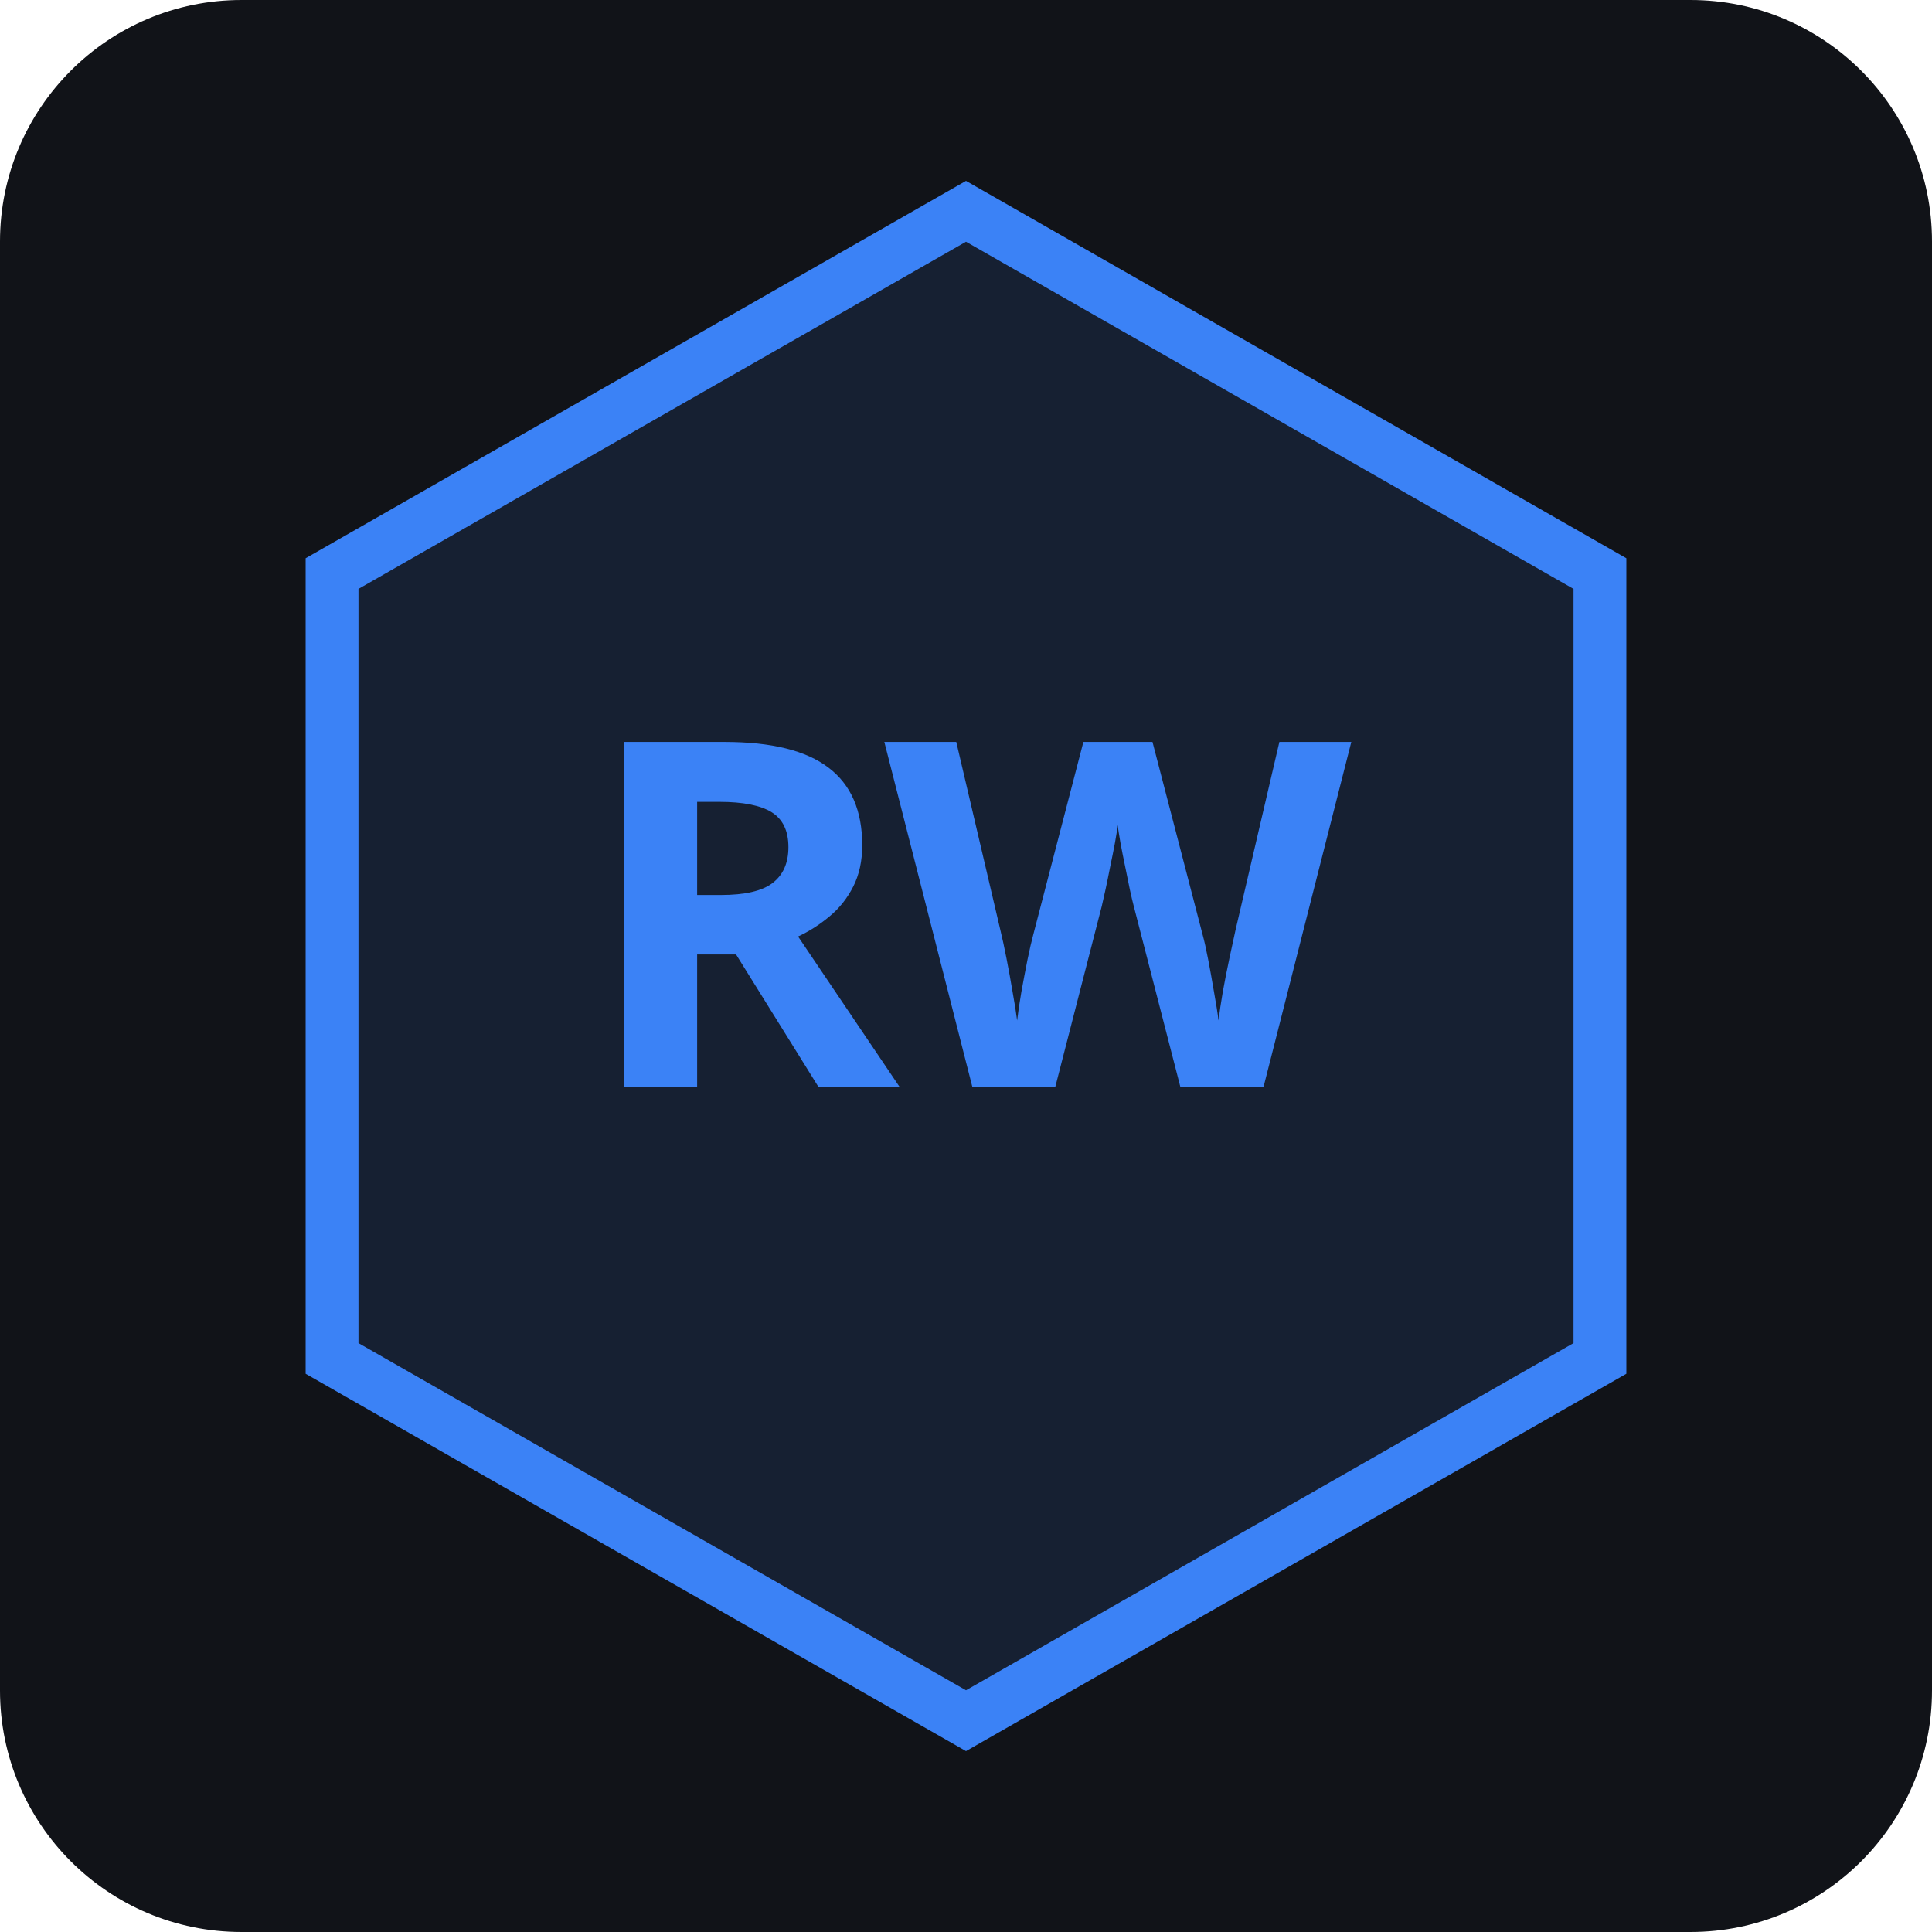
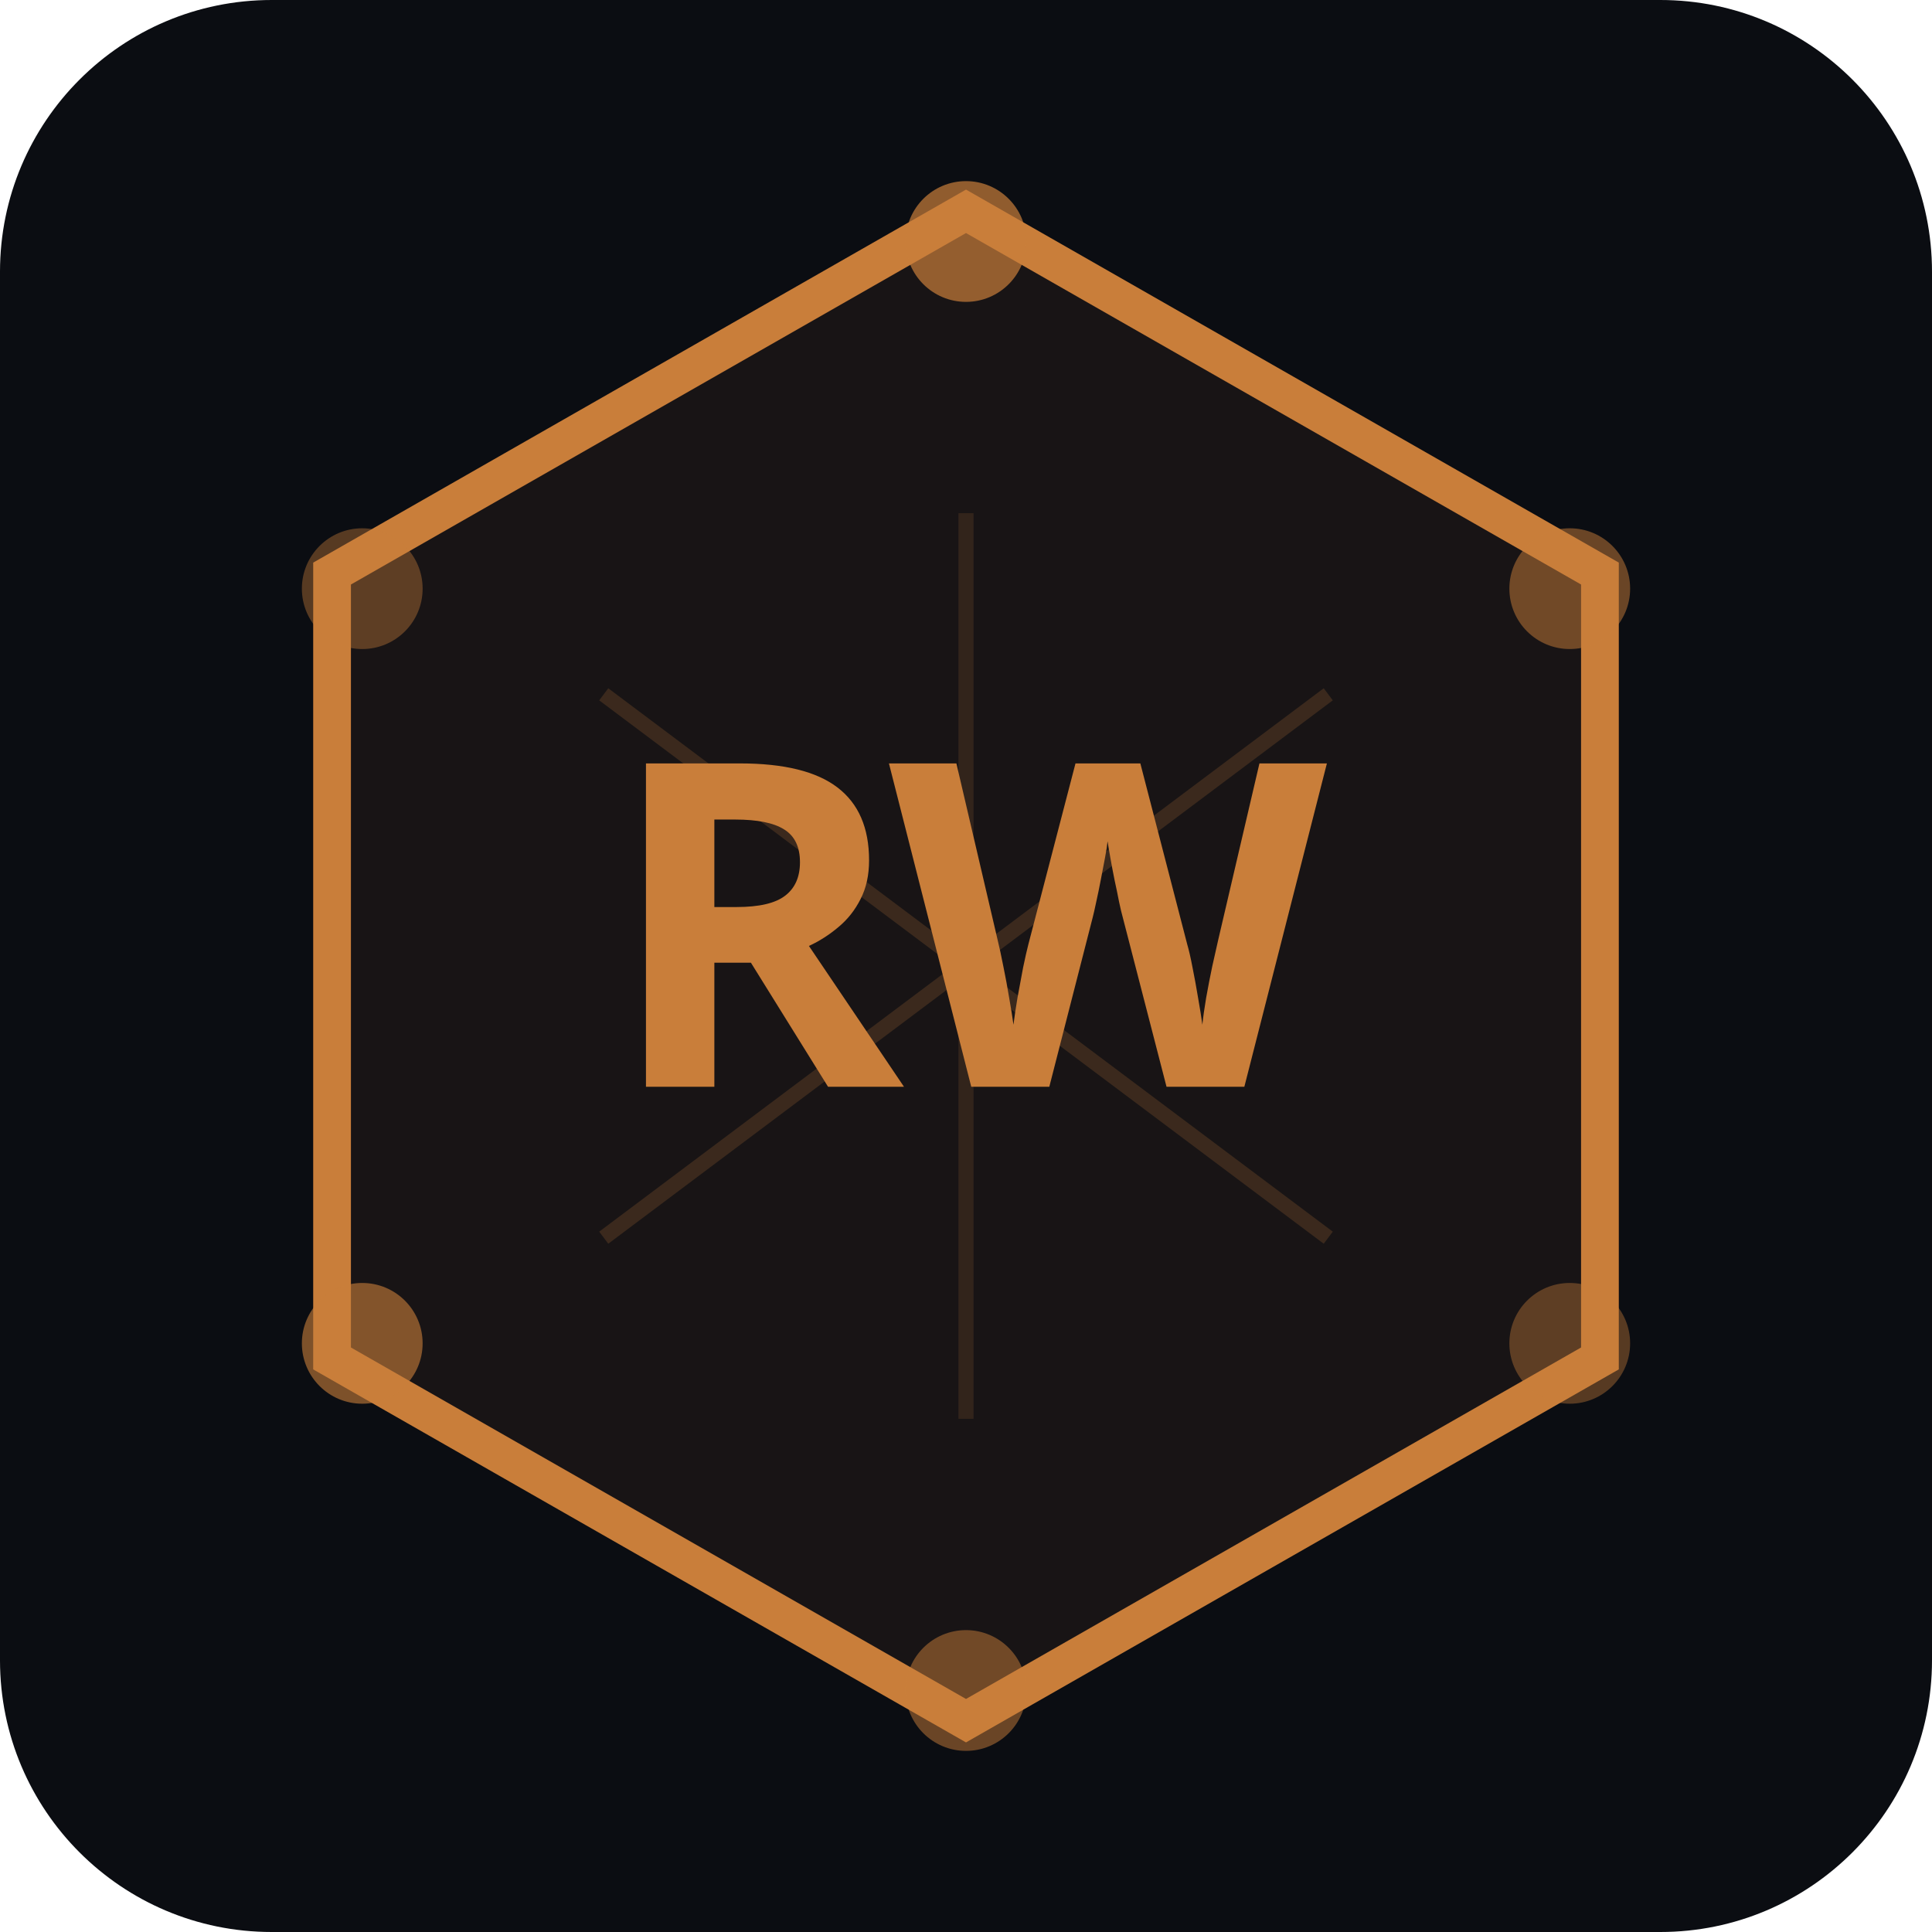
<svg xmlns="http://www.w3.org/2000/svg" viewBox="0 0 128 128" fill="none" width="128" height="128">
-   <rect width="128" height="128" rx="16" fill="#111318" />
-   <polygon points="64,14 106,38 106,90 64,114 22,90 22,38" fill="#3b82f6" opacity="0.12" />
-   <polygon points="64,14 106,38 106,90 64,114 22,90 22,38" stroke="#3b82f6" stroke-width="3.5" fill="none" />
-   <text x="64" y="72" text-anchor="middle" font-family="system-ui, sans-serif" font-size="32" font-weight="700" fill="#3b82f6" letter-spacing="-1">RW</text>
+   <rect width="128" height="128" rx="18" fill="#0b0d12" />
+   <path d="M64 14L106 38V90L64 114L22 90V38L64 14Z" fill="rgba(201,126,58,0.07)" stroke="#c97e3a" stroke-width="2.5" />
+   <circle cx="64" cy="16" r="4" fill="#c97e3a" opacity="0.7" />
+   <circle cx="104" cy="39" r="4" fill="#c97e3a" opacity="0.5" />
+   <circle cx="104" cy="89" r="4" fill="#c97e3a" opacity="0.4" />
+   <circle cx="64" cy="112" r="4" fill="#c97e3a" opacity="0.5" />
+   <circle cx="24" cy="89" r="4" fill="#c97e3a" opacity="0.6" />
+   <circle cx="24" cy="39" r="4" fill="#c97e3a" opacity="0.4" />
+   <line x1="40" y1="46" x2="88" y2="82" stroke="#c97e3a" stroke-width="1" opacity="0.2" />
+   <line x1="88" y1="46" x2="40" y2="82" stroke="#c97e3a" stroke-width="1" opacity="0.2" />
+   <line x1="64" y1="34" x2="64" y2="94" stroke="#c97e3a" stroke-width="1" opacity="0.15" />
+   <text x="64" y="72" text-anchor="middle" font-family="system-ui, sans-serif" font-size="30" font-weight="800" fill="#c97e3a" letter-spacing="-1">RW</text>
</svg>
